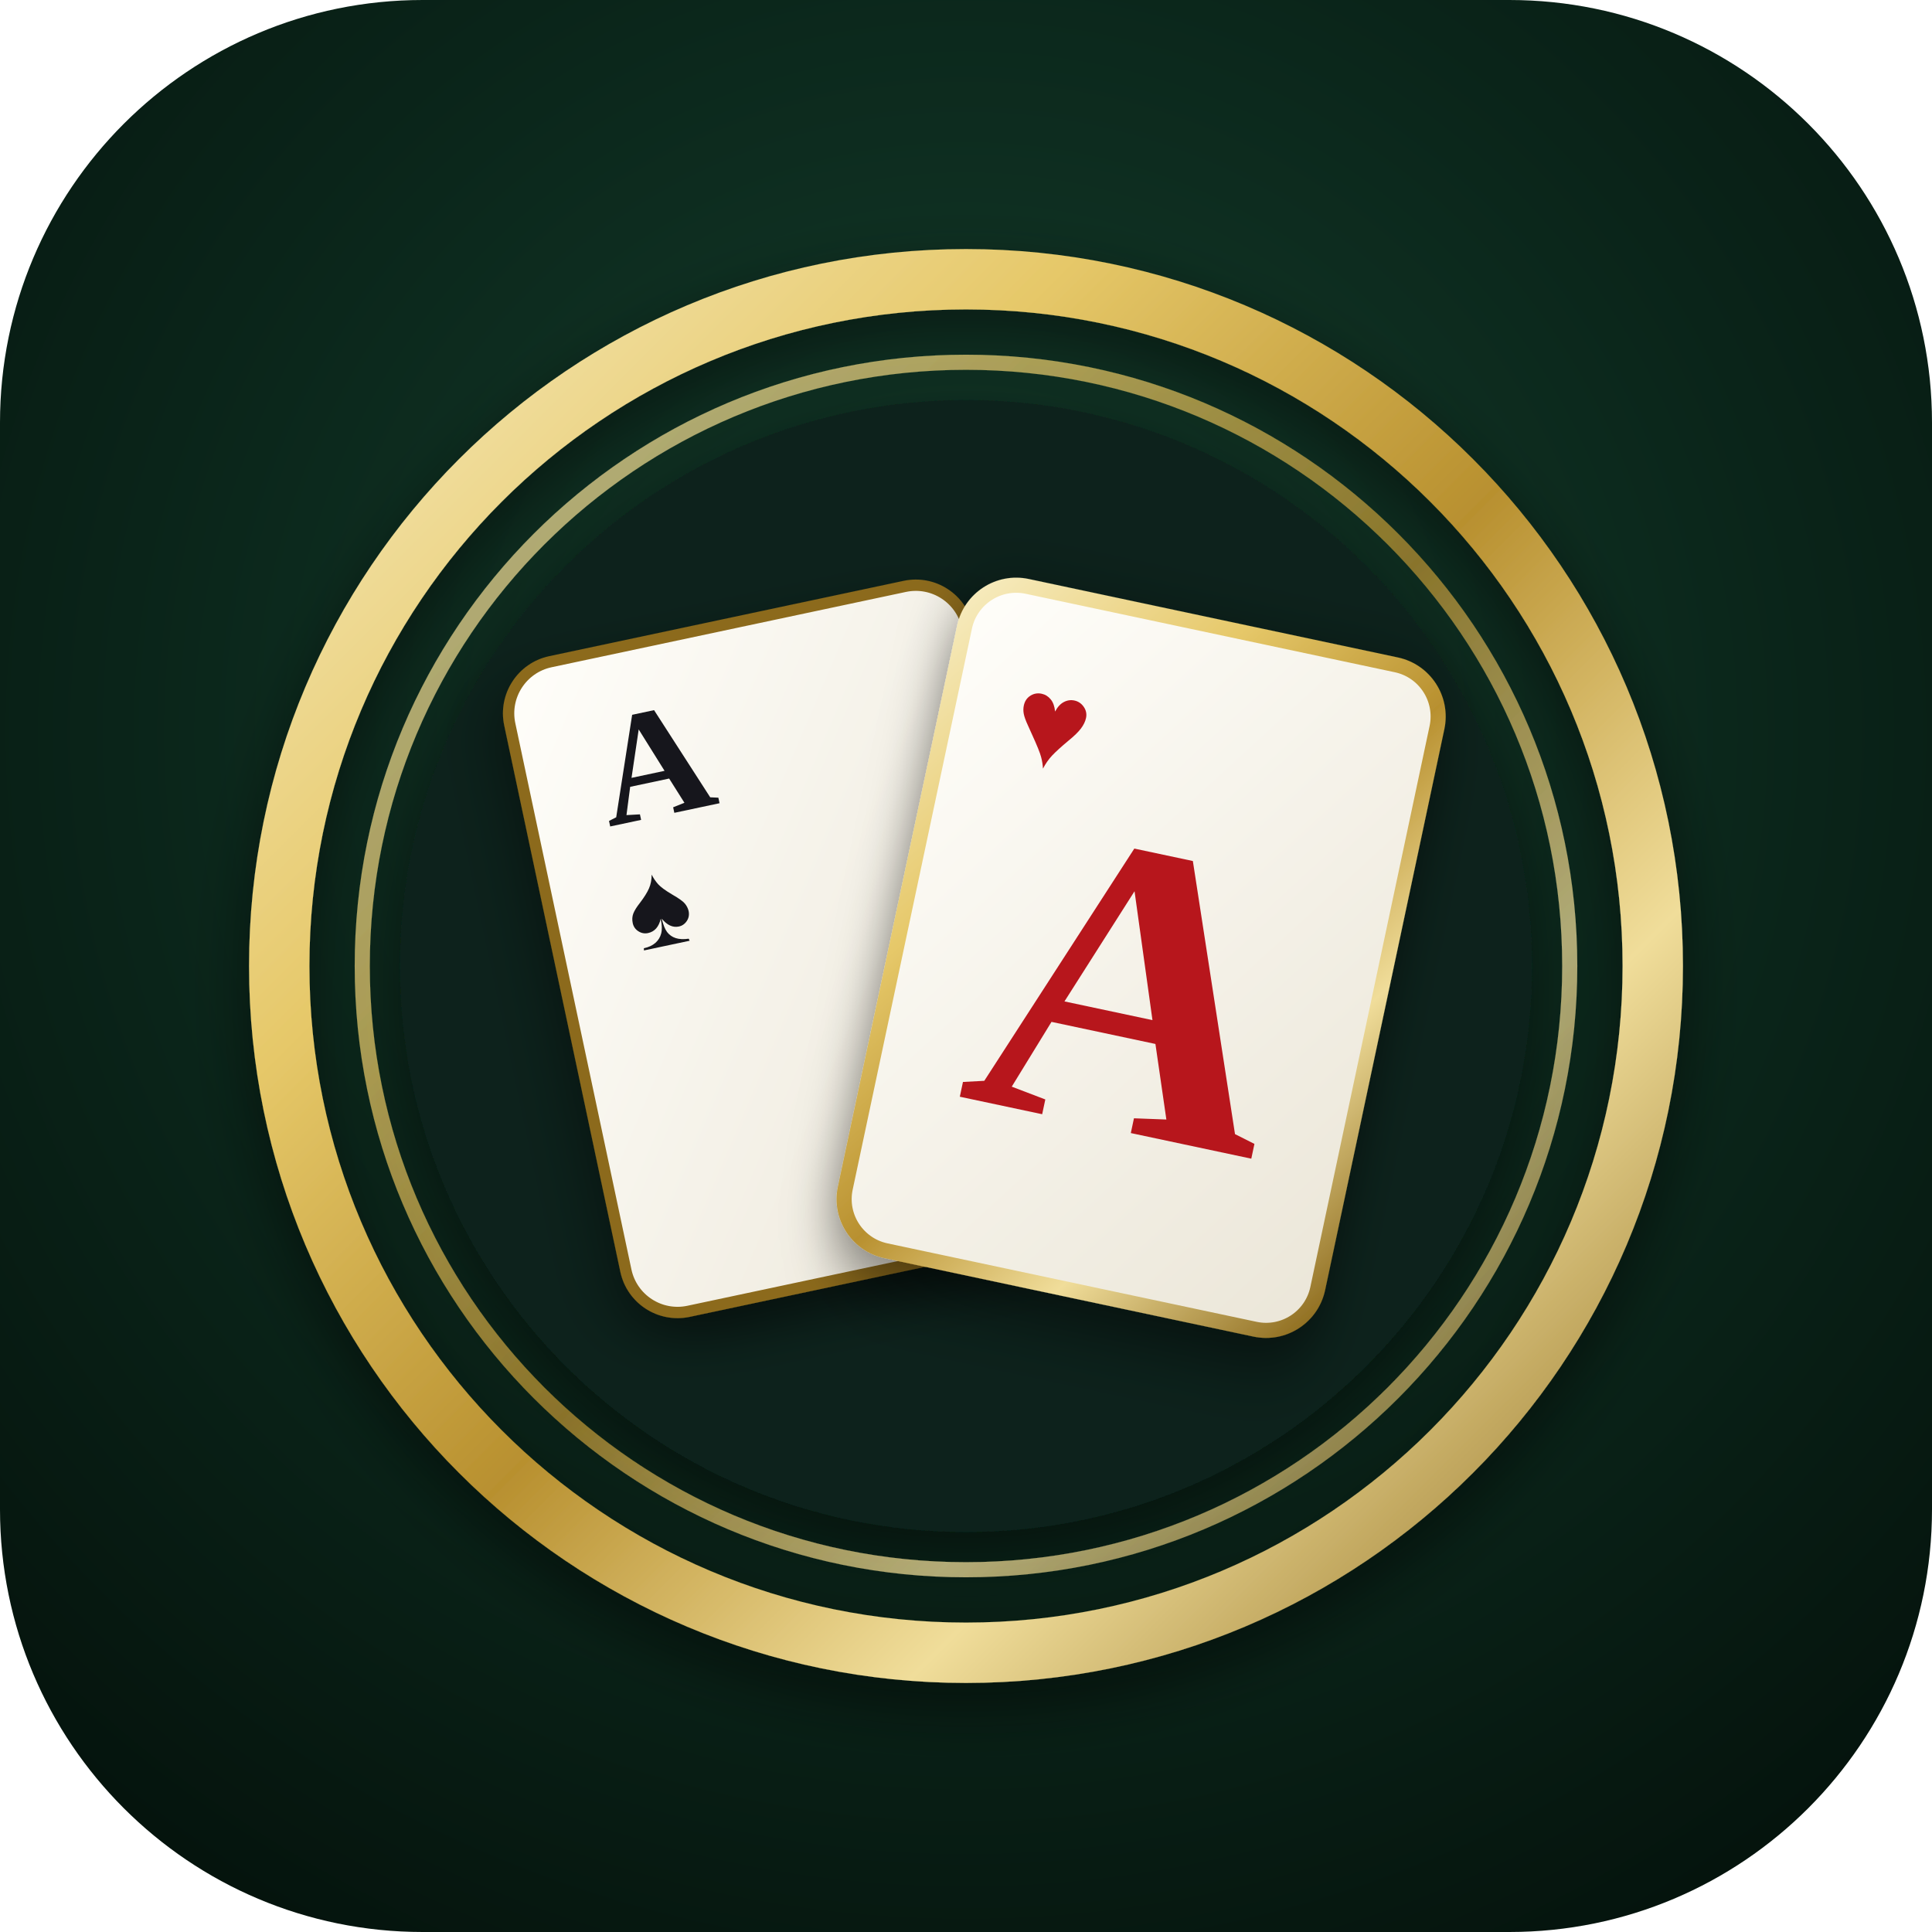
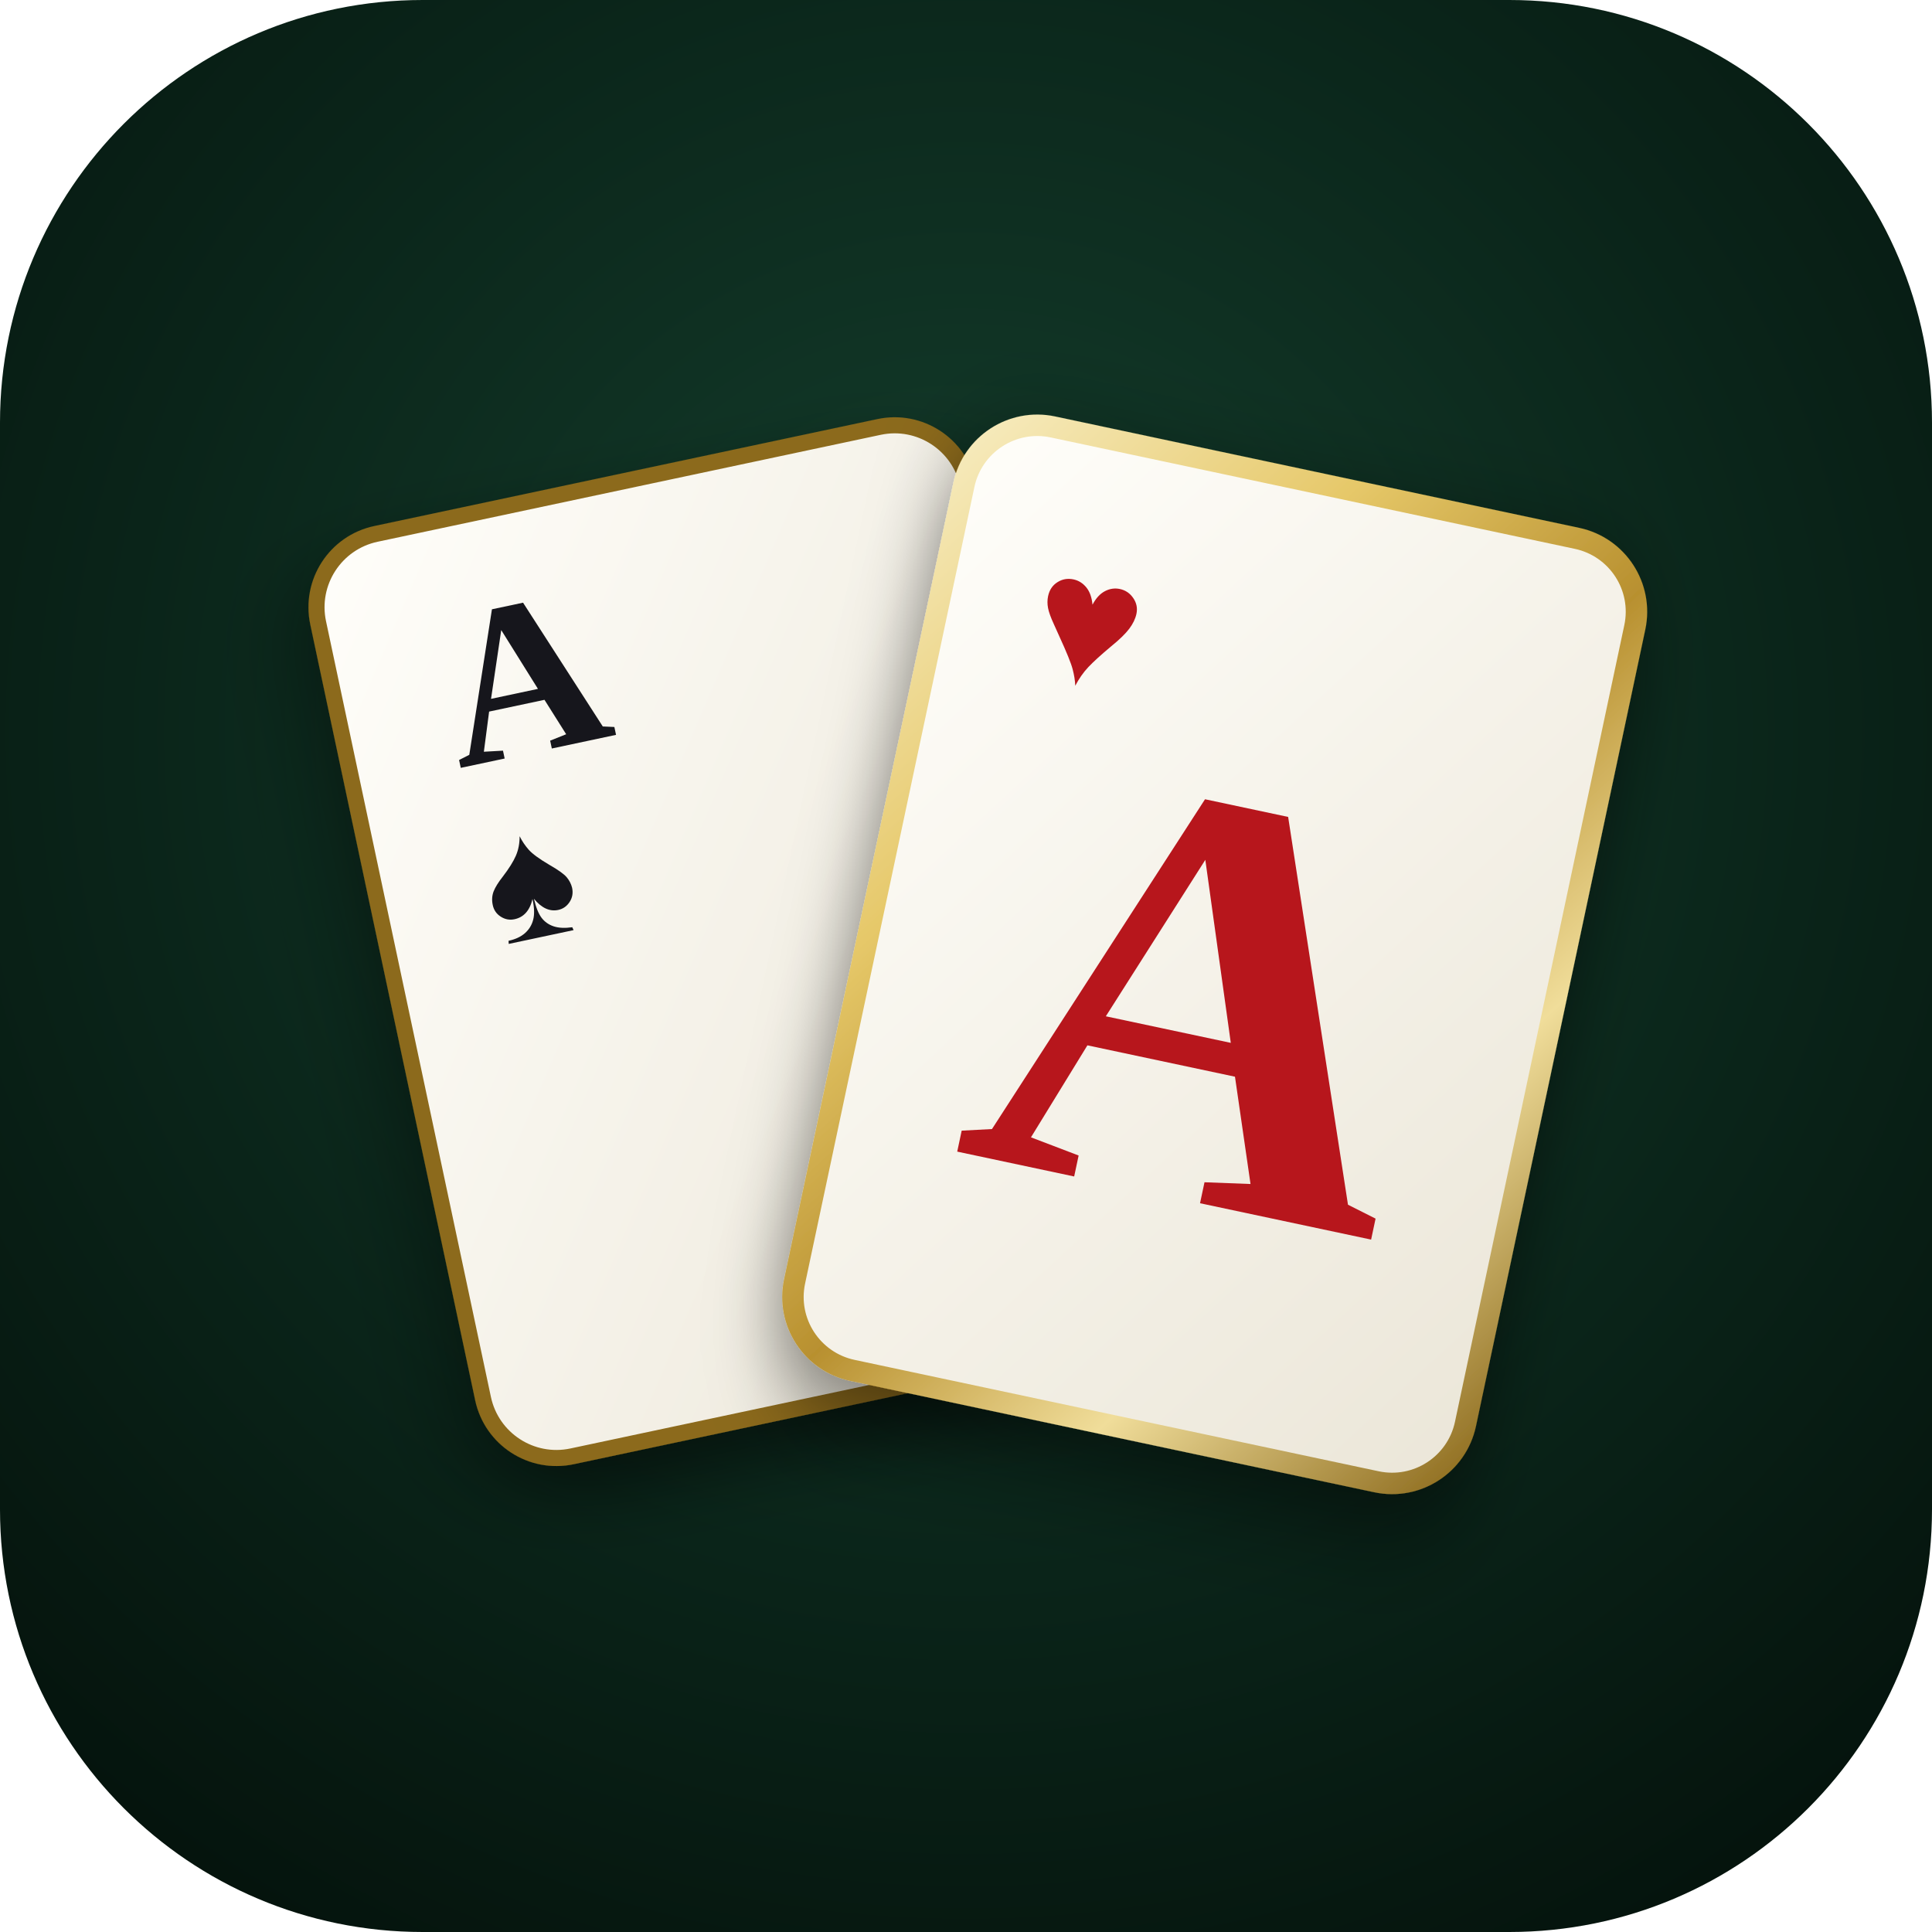
<svg xmlns="http://www.w3.org/2000/svg" viewBox="0 0 512 512" width="512" height="512">
  <defs>
    <radialGradient id="bg" cx="50%" cy="38%" r="75%">
      <stop offset="0%" stop-color="#15402e" />
      <stop offset="58%" stop-color="#0a2419" />
      <stop offset="100%" stop-color="#04110b" />
    </radialGradient>
    <linearGradient id="ring" x1="0" y1="0" x2="1" y2="1">
      <stop offset="0%" stop-color="#f7ecc0" />
      <stop offset="28%" stop-color="#e6c869" />
      <stop offset="52%" stop-color="#b8902f" />
      <stop offset="74%" stop-color="#f0dd9a" />
      <stop offset="100%" stop-color="#8c6a1c" />
    </linearGradient>
    <linearGradient id="paper" x1="0" y1="0" x2="1" y2="1">
      <stop offset="0%" stop-color="#fffefa" />
      <stop offset="100%" stop-color="#ebe6d8" />
    </linearGradient>
    <filter id="soft" x="-20%" y="-20%" width="140%" height="140%">
      <feDropShadow dx="0" dy="6" stdDeviation="8" flood-color="#000" flood-opacity=".5" />
    </filter>
  </defs>
  <rect width="512" height="512" rx="112" fill="url(#bg)" />
-   <g filter="url(#soft)">
-     <circle cx="256" cy="256" r="182" fill="none" stroke="url(#ring)" stroke-width="16" />
-     <circle cx="256" cy="256" r="160" fill="none" stroke="url(#ring)" stroke-width="4" opacity=".7" />
-     <circle cx="256" cy="256" r="150" fill="#08231a" />
-   </g>
-   <g filter="url(#soft)" transform="rotate(-12 236 330)">
-     <rect x="166" y="160" width="124" height="176" rx="14" fill="url(#paper)" stroke="#8c6a1c" stroke-width="3" />
-     <text x="186" y="206" font-family="Georgia, 'Times New Roman', serif" font-size="42" font-weight="700" fill="#17171a">A</text>
-     <text x="186" y="240" font-family="Georgia, 'Times New Roman', serif" font-size="32" fill="#17171a">♠</text>
-   </g>
-   <g filter="url(#soft)" transform="rotate(12 276 330)">
-     <rect x="222" y="160" width="128" height="180" rx="14" fill="url(#paper)" stroke="url(#ring)" stroke-width="4" />
-     <text x="286" y="296" font-family="Georgia, 'Times New Roman', serif" font-size="112" font-weight="700" fill="#b7151e" text-anchor="middle">A</text>
-     <text x="240" y="206" font-family="Georgia, 'Times New Roman', serif" font-size="34" font-weight="700" fill="#b7151e">♥</text>
+   <g transform="translate(256 256) scale(1.42) translate(-256 -256)">
+     <g filter="url(#soft)" transform="rotate(-12 236 330)">
+       <rect x="166" y="160" width="124" height="176" rx="14" fill="url(#paper)" stroke="#8c6a1c" stroke-width="3" />
+       <text x="186" y="206" font-family="Georgia, 'Times New Roman', serif" font-size="42" font-weight="700" fill="#17171a">A</text>
+       <text x="186" y="240" font-family="Georgia, 'Times New Roman', serif" font-size="32" fill="#17171a">♠</text>
+     </g>
+     <g filter="url(#soft)" transform="rotate(12 276 330)">
+       <rect x="222" y="160" width="128" height="180" rx="14" fill="url(#paper)" stroke="url(#ring)" stroke-width="4" />
+       <text x="286" y="296" font-family="Georgia, 'Times New Roman', serif" font-size="112" font-weight="700" fill="#b7151e" text-anchor="middle">A</text>
+       <text x="240" y="206" font-family="Georgia, 'Times New Roman', serif" font-size="34" font-weight="700" fill="#b7151e">♥</text>
+     </g>
  </g>
</svg>
